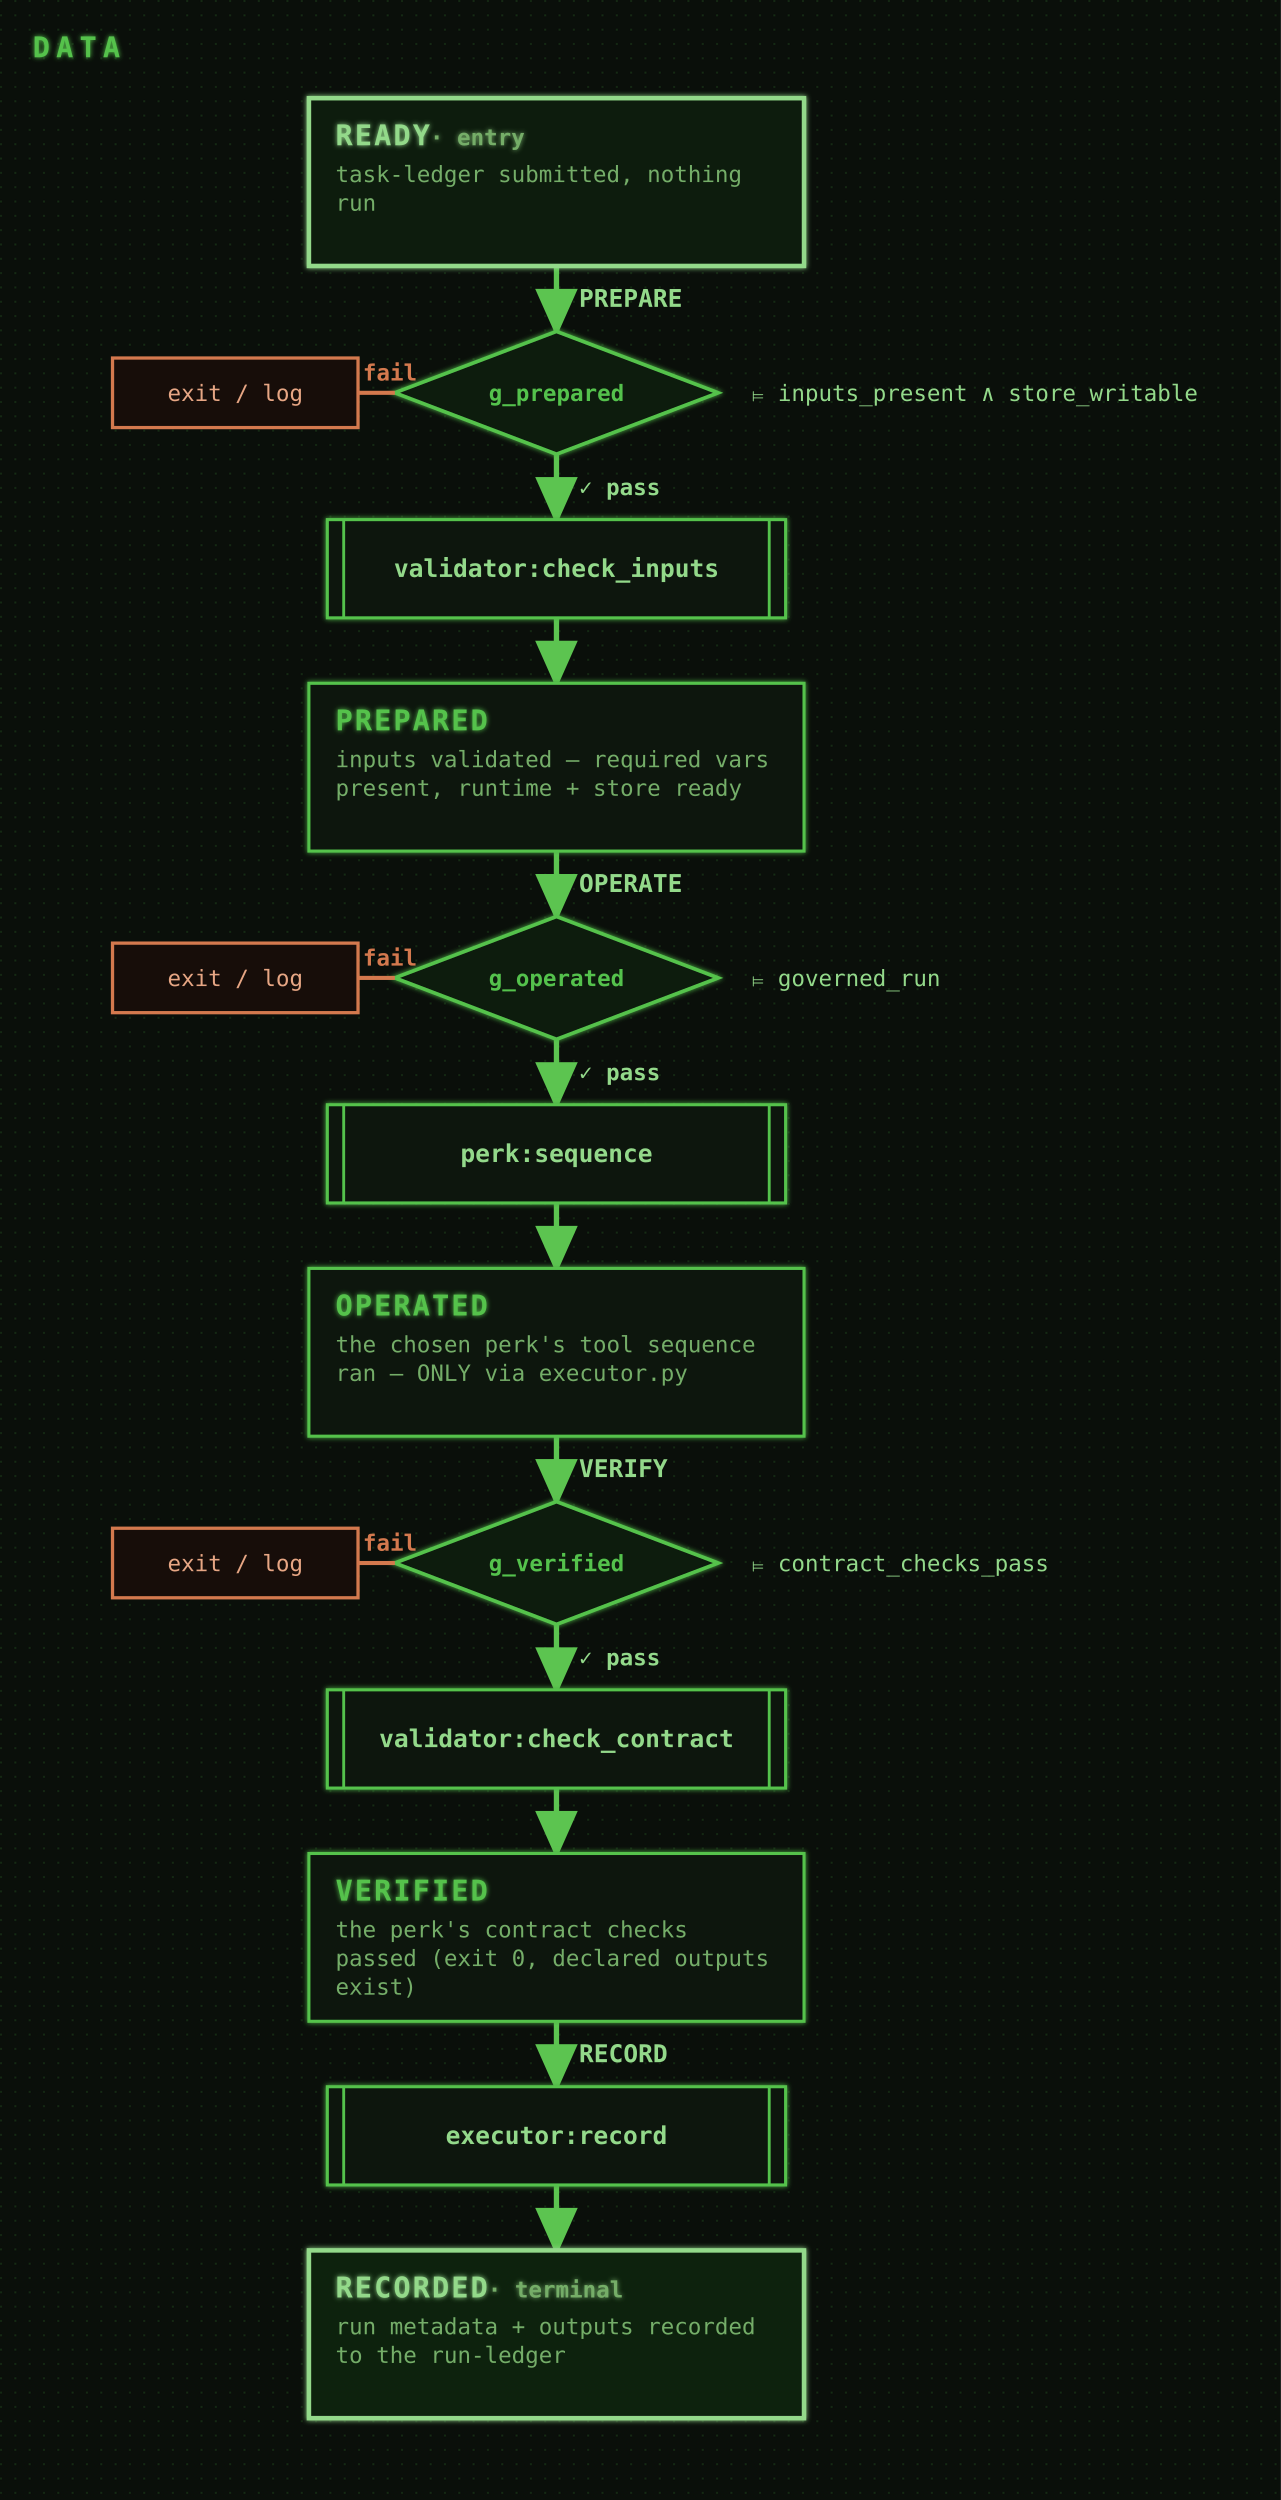
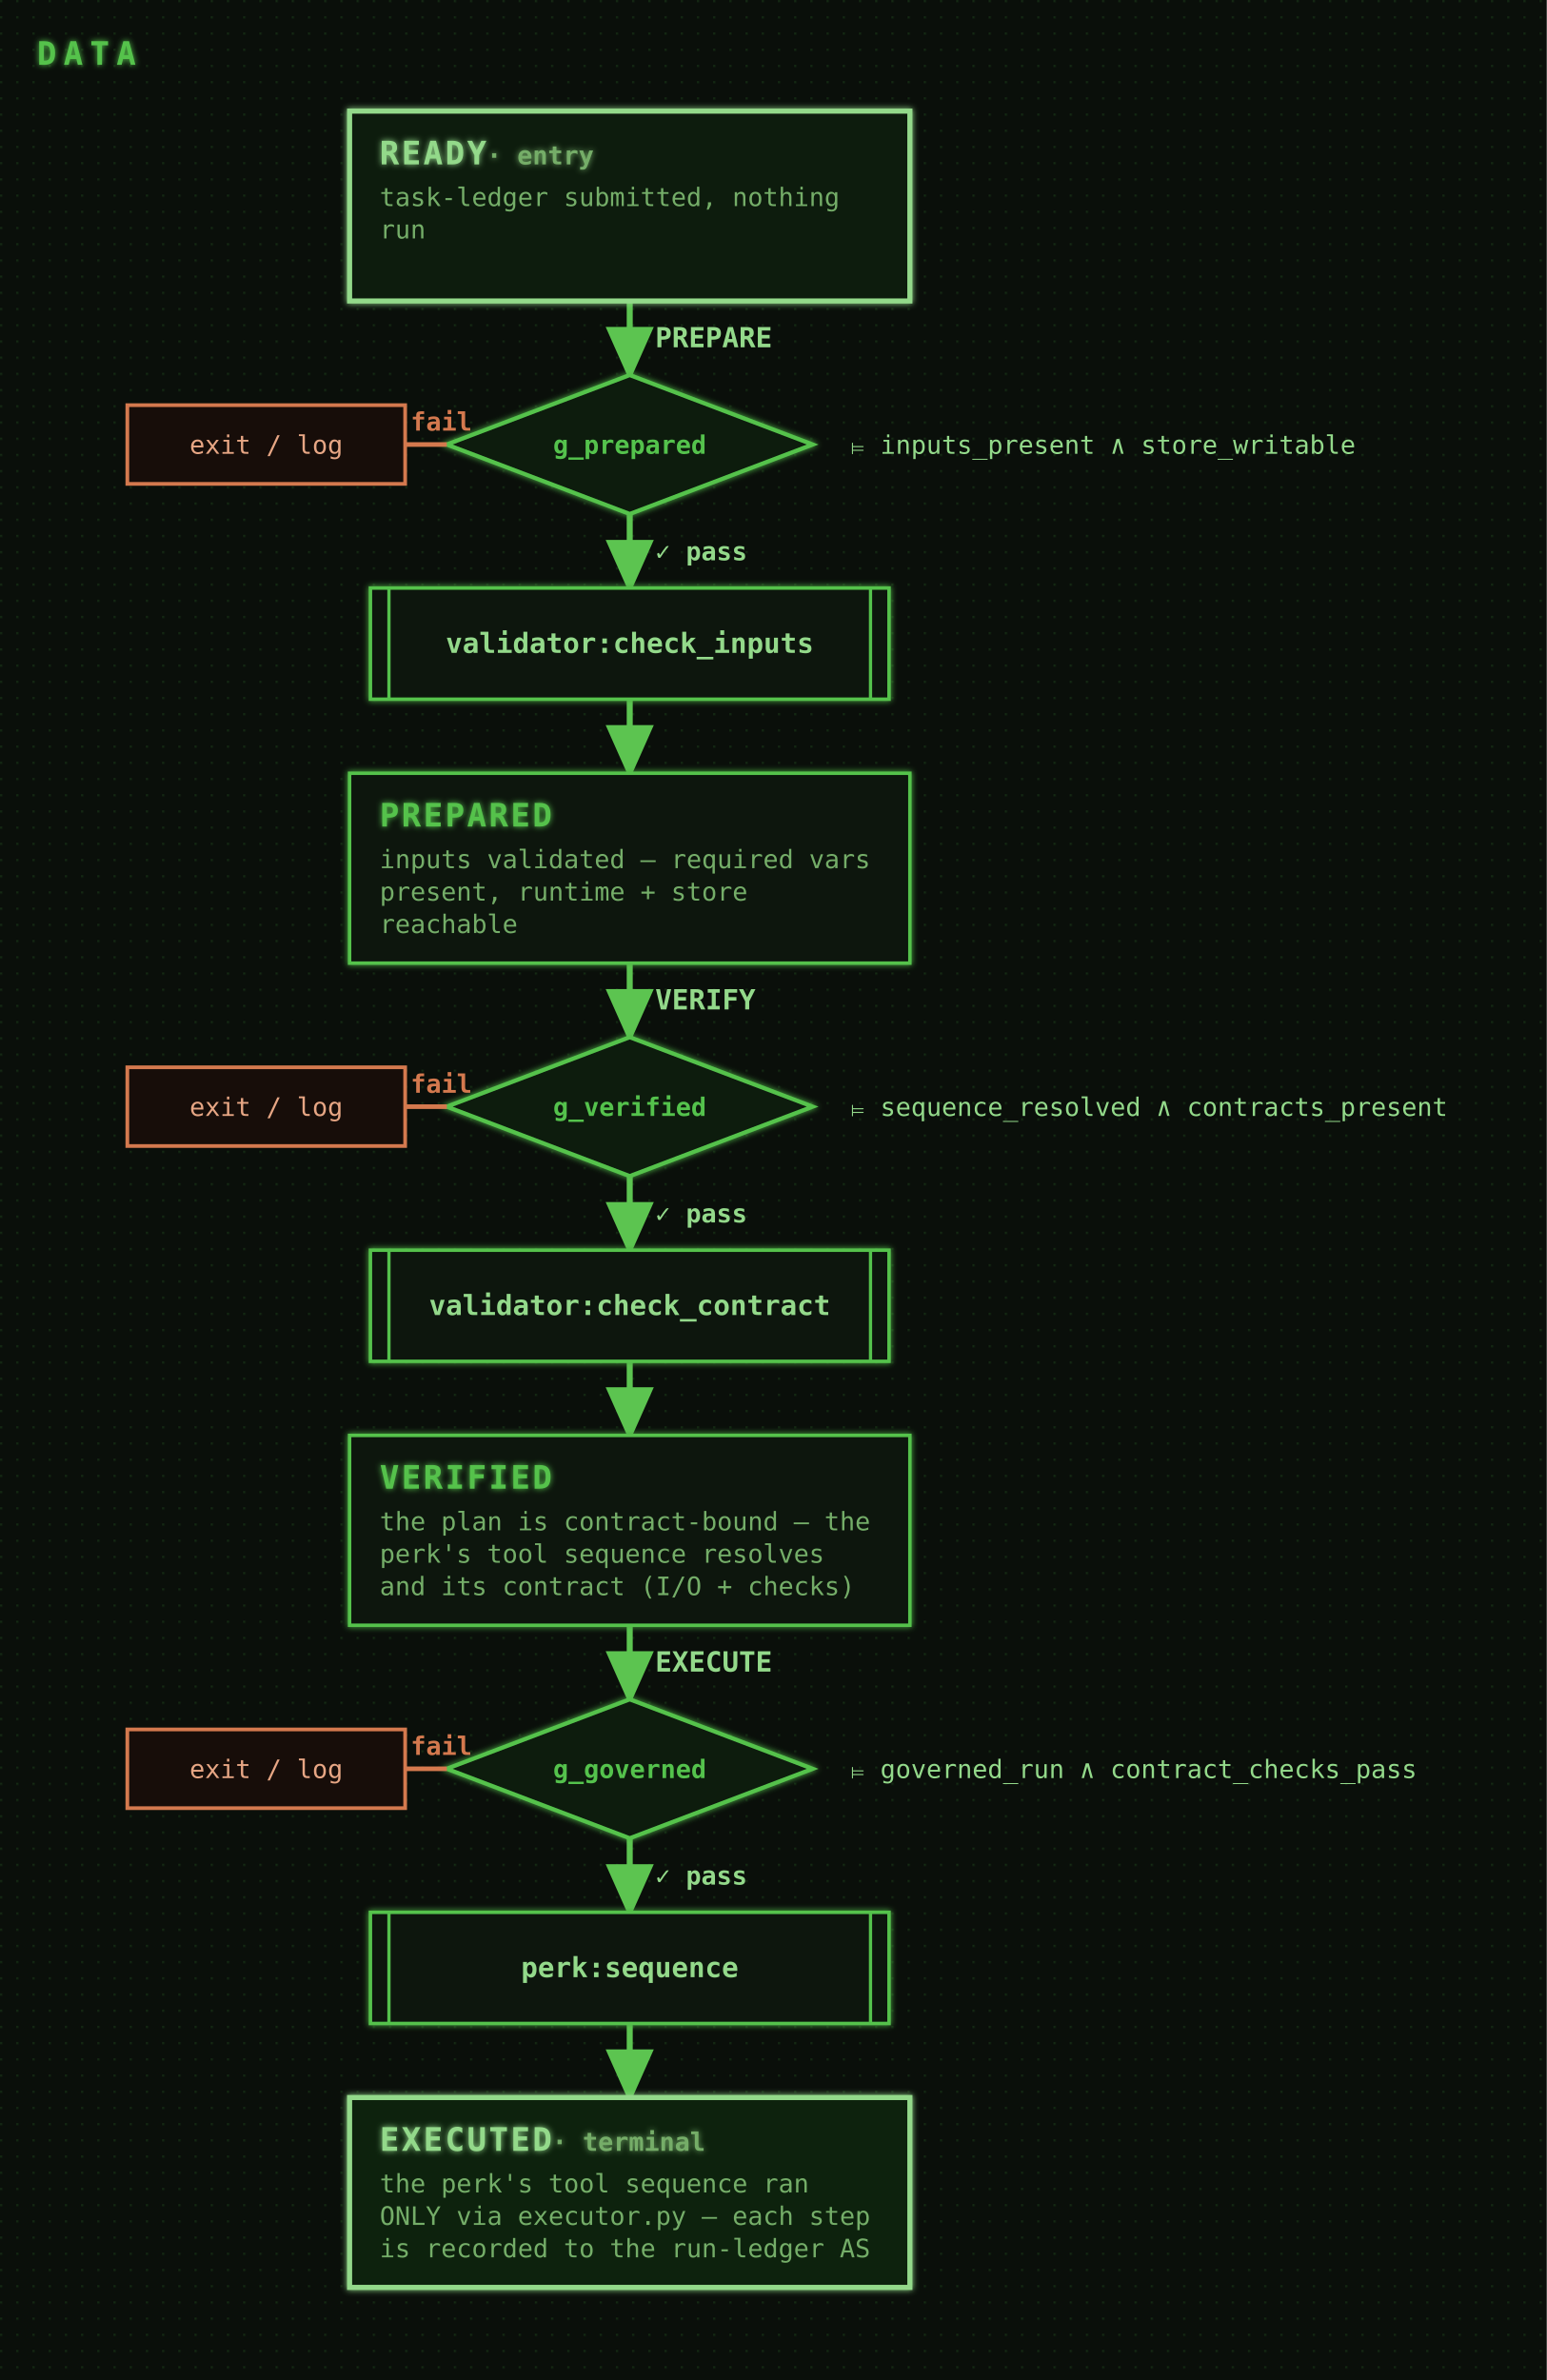
- <svg xmlns="http://www.w3.org/2000/svg" width="626" height="1222" viewBox="0 0 626 1222" font-family="ui-monospace,Menlo,Consolas,monospace">
+ <svg xmlns="http://www.w3.org/2000/svg" width="668" height="1028" viewBox="0 0 668 1028" font-family="ui-monospace,Menlo,Consolas,monospace">
  <defs>
    <filter id="glow" x="-60%" y="-60%" width="220%" height="220%">
      <feGaussianBlur stdDeviation="1.3" result="b" />
      <feMerge>
        <feMergeNode in="b" />
        <feMergeNode in="SourceGraphic" />
      </feMerge>
    </filter>
    <pattern id="px" width="7" height="7" patternUnits="userSpaceOnUse">
      <rect width="7" height="7" fill="#0a0f0a" />
      <rect width="1" height="1" fill="#54c24c" fill-opacity="0.13" />
    </pattern>
    <marker id="arr" markerWidth="10" markerHeight="10" refX="8" refY="4" orient="auto">
      <path d="M0,0 L9,4 L0,8 z" fill="#5cc450" />
    </marker>
  </defs>
-   <rect width="626" height="1222" fill="#0a0f0a" />
-   <rect width="626" height="1222" fill="url(#px)" />
+   <rect width="668" height="1028" fill="#0a0f0a" />
+   <rect width="668" height="1028" fill="url(#px)" />
  <text x="16" y="28" font-size="14" font-weight="700" letter-spacing="3" fill="#54c24c" filter="url(#glow)">DATA</text>
  <line x1="272.0" y1="130" x2="272.0" y2="162" stroke="#54c24c" stroke-width="7" opacity="0.16" filter="url(#glow)" />
  <line x1="272.0" y1="130" x2="272.0" y2="162" stroke="#5cc450" stroke-width="2.6" marker-end="url(#arr)" />
  <text x="283" y="150" font-size="12" font-weight="700" fill="#93d98a">PREPARE</text>
  <line x1="272.0" y1="222" x2="272.0" y2="254" stroke="#54c24c" stroke-width="7" opacity="0.16" filter="url(#glow)" />
  <line x1="272.0" y1="222" x2="272.0" y2="254" stroke="#5cc450" stroke-width="2.6" marker-end="url(#arr)" />
  <text x="283" y="242" font-size="11" font-weight="700" fill="#93d98a">✓ pass</text>
  <line x1="272.0" y1="302" x2="272.0" y2="334" stroke="#54c24c" stroke-width="7" opacity="0.16" filter="url(#glow)" />
  <line x1="272.0" y1="302" x2="272.0" y2="334" stroke="#5cc450" stroke-width="2.6" marker-end="url(#arr)" />
  <line x1="272.0" y1="416" x2="272.0" y2="448" stroke="#54c24c" stroke-width="7" opacity="0.16" filter="url(#glow)" />
  <line x1="272.0" y1="416" x2="272.0" y2="448" stroke="#5cc450" stroke-width="2.6" marker-end="url(#arr)" />
-   <text x="283" y="436" font-size="12" font-weight="700" fill="#93d98a">OPERATE</text>
+   <text x="283" y="436" font-size="12" font-weight="700" fill="#93d98a">VERIFY</text>
  <line x1="272.0" y1="508" x2="272.0" y2="540" stroke="#54c24c" stroke-width="7" opacity="0.16" filter="url(#glow)" />
  <line x1="272.0" y1="508" x2="272.0" y2="540" stroke="#5cc450" stroke-width="2.6" marker-end="url(#arr)" />
  <text x="283" y="528" font-size="11" font-weight="700" fill="#93d98a">✓ pass</text>
  <line x1="272.0" y1="588" x2="272.0" y2="620" stroke="#54c24c" stroke-width="7" opacity="0.16" filter="url(#glow)" />
  <line x1="272.0" y1="588" x2="272.0" y2="620" stroke="#5cc450" stroke-width="2.6" marker-end="url(#arr)" />
  <line x1="272.0" y1="702" x2="272.0" y2="734" stroke="#54c24c" stroke-width="7" opacity="0.16" filter="url(#glow)" />
  <line x1="272.0" y1="702" x2="272.0" y2="734" stroke="#5cc450" stroke-width="2.6" marker-end="url(#arr)" />
-   <text x="283" y="722" font-size="12" font-weight="700" fill="#93d98a">VERIFY</text>
+   <text x="283" y="722" font-size="12" font-weight="700" fill="#93d98a">EXECUTE</text>
  <line x1="272.0" y1="794" x2="272.0" y2="826" stroke="#54c24c" stroke-width="7" opacity="0.16" filter="url(#glow)" />
  <line x1="272.0" y1="794" x2="272.0" y2="826" stroke="#5cc450" stroke-width="2.6" marker-end="url(#arr)" />
  <text x="283" y="814" font-size="11" font-weight="700" fill="#93d98a">✓ pass</text>
  <line x1="272.0" y1="874" x2="272.0" y2="906" stroke="#54c24c" stroke-width="7" opacity="0.16" filter="url(#glow)" />
  <line x1="272.0" y1="874" x2="272.0" y2="906" stroke="#5cc450" stroke-width="2.6" marker-end="url(#arr)" />
-   <line x1="272.0" y1="988" x2="272.0" y2="1020" stroke="#54c24c" stroke-width="7" opacity="0.16" filter="url(#glow)" />
-   <line x1="272.0" y1="988" x2="272.0" y2="1020" stroke="#5cc450" stroke-width="2.6" marker-end="url(#arr)" />
-   <text x="283" y="1008" font-size="12" font-weight="700" fill="#93d98a">RECORD</text>
-   <line x1="272.0" y1="1068" x2="272.0" y2="1100" stroke="#54c24c" stroke-width="7" opacity="0.16" filter="url(#glow)" />
-   <line x1="272.0" y1="1068" x2="272.0" y2="1100" stroke="#5cc450" stroke-width="2.6" marker-end="url(#arr)" />
  <rect x="151.0" y="48" width="242" height="82" fill="#0e1d0d" stroke="#93d98a" stroke-width="2.2" filter="url(#glow)" />
  <text x="164.0" y="71" font-size="14" font-weight="700" letter-spacing="1" fill="#93d98a" filter="url(#glow)">READY<tspan font-size="11" letter-spacing="0" fill="#74ad68">  · entry</tspan>
  </text>
  <text x="164.0" y="89" font-size="11" fill="#74ad68">task-ledger submitted, nothing</text>
  <text x="164.0" y="103" font-size="11" fill="#74ad68">run</text>
  <polygon points="272.0,162 351.0,192.0 272.0,222 193.0,192.0" fill="#0c1a0c" stroke="#54c24c" stroke-width="1.8" filter="url(#glow)" />
  <text x="272" y="196" font-size="11" font-weight="600" text-anchor="middle" fill="#54c24c">g_prepared</text>
  <text x="367" y="196" font-size="11" fill="#93d98a">⊨ inputs_present ∧ store_writable</text>
  <line x1="193.0" y1="192.0" x2="175" y2="192.0" stroke="#d4794e" stroke-width="2" />
  <text x="184" y="186" font-size="11" font-weight="700" text-anchor="middle" fill="#d4794e">✗ fail</text>
  <rect x="55.0" y="175" width="120" height="34" fill="#170d09" stroke="#d4794e" stroke-width="1.6" />
  <text x="115.0" y="196" font-size="11" text-anchor="middle" fill="#e7a684">exit / log</text>
  <rect x="160.0" y="254" width="224" height="48" fill="#0a1609" stroke="#54c24c" stroke-width="1.5" filter="url(#glow)" />
  <line x1="168.0" y1="254" x2="168.0" y2="302" stroke="#54c24c" stroke-width="1.4" />
  <line x1="376.0" y1="254" x2="376.0" y2="302" stroke="#54c24c" stroke-width="1.4" />
  <text x="272" y="282" font-size="12" font-weight="600" text-anchor="middle" fill="#93d98a">validator:check_inputs</text>
  <rect x="151.0" y="334" width="242" height="82" fill="#0b140a" stroke="#54c24c" stroke-width="1.5" filter="url(#glow)" />
  <text x="164.0" y="357" font-size="14" font-weight="700" letter-spacing="1" fill="#54c24c" filter="url(#glow)">PREPARED<tspan font-size="11" letter-spacing="0" fill="#74ad68" />
  </text>
  <text x="164.0" y="375" font-size="11" fill="#74ad68">inputs validated — required vars</text>
-   <text x="164.0" y="389" font-size="11" fill="#74ad68">present, runtime + store ready</text>
+   <text x="164.0" y="389" font-size="11" fill="#74ad68">present, runtime + store</text>
+   <text x="164.0" y="403" font-size="11" fill="#74ad68">reachable</text>
  <polygon points="272.0,448 351.0,478.0 272.0,508 193.0,478.0" fill="#0c1a0c" stroke="#54c24c" stroke-width="1.8" filter="url(#glow)" />
-   <text x="272" y="482" font-size="11" font-weight="600" text-anchor="middle" fill="#54c24c">g_operated</text>
-   <text x="367" y="482" font-size="11" fill="#93d98a">⊨ governed_run</text>
+   <text x="272" y="482" font-size="11" font-weight="600" text-anchor="middle" fill="#54c24c">g_verified</text>
+   <text x="367" y="482" font-size="11" fill="#93d98a">⊨ sequence_resolved ∧ contracts_present</text>
  <line x1="193.0" y1="478.0" x2="175" y2="478.0" stroke="#d4794e" stroke-width="2" />
  <text x="184" y="472" font-size="11" font-weight="700" text-anchor="middle" fill="#d4794e">✗ fail</text>
  <rect x="55.0" y="461" width="120" height="34" fill="#170d09" stroke="#d4794e" stroke-width="1.6" />
  <text x="115.0" y="482" font-size="11" text-anchor="middle" fill="#e7a684">exit / log</text>
  <rect x="160.0" y="540" width="224" height="48" fill="#0a1609" stroke="#54c24c" stroke-width="1.5" filter="url(#glow)" />
  <line x1="168.0" y1="540" x2="168.0" y2="588" stroke="#54c24c" stroke-width="1.4" />
  <line x1="376.0" y1="540" x2="376.0" y2="588" stroke="#54c24c" stroke-width="1.4" />
-   <text x="272" y="568" font-size="12" font-weight="600" text-anchor="middle" fill="#93d98a">perk:sequence</text>
+   <text x="272" y="568" font-size="12" font-weight="600" text-anchor="middle" fill="#93d98a">validator:check_contract</text>
  <rect x="151.0" y="620" width="242" height="82" fill="#0b140a" stroke="#54c24c" stroke-width="1.5" filter="url(#glow)" />
-   <text x="164.0" y="643" font-size="14" font-weight="700" letter-spacing="1" fill="#54c24c" filter="url(#glow)">OPERATED<tspan font-size="11" letter-spacing="0" fill="#74ad68" />
+   <text x="164.0" y="643" font-size="14" font-weight="700" letter-spacing="1" fill="#54c24c" filter="url(#glow)">VERIFIED<tspan font-size="11" letter-spacing="0" fill="#74ad68" />
  </text>
-   <text x="164.0" y="661" font-size="11" fill="#74ad68">the chosen perk's tool sequence</text>
-   <text x="164.0" y="675" font-size="11" fill="#74ad68">ran — ONLY via executor.py</text>
+   <text x="164.0" y="661" font-size="11" fill="#74ad68">the plan is contract-bound — the</text>
+   <text x="164.0" y="675" font-size="11" fill="#74ad68">perk's tool sequence resolves</text>
+   <text x="164.0" y="689" font-size="11" fill="#74ad68">and its contract (I/O + checks)</text>
  <polygon points="272.0,734 351.0,764.0 272.0,794 193.0,764.0" fill="#0c1a0c" stroke="#54c24c" stroke-width="1.8" filter="url(#glow)" />
-   <text x="272" y="768" font-size="11" font-weight="600" text-anchor="middle" fill="#54c24c">g_verified</text>
-   <text x="367" y="768" font-size="11" fill="#93d98a">⊨ contract_checks_pass</text>
+   <text x="272" y="768" font-size="11" font-weight="600" text-anchor="middle" fill="#54c24c">g_governed</text>
+   <text x="367" y="768" font-size="11" fill="#93d98a">⊨ governed_run ∧ contract_checks_pass</text>
  <line x1="193.0" y1="764.0" x2="175" y2="764.0" stroke="#d4794e" stroke-width="2" />
  <text x="184" y="758" font-size="11" font-weight="700" text-anchor="middle" fill="#d4794e">✗ fail</text>
  <rect x="55.0" y="747" width="120" height="34" fill="#170d09" stroke="#d4794e" stroke-width="1.6" />
  <text x="115.0" y="768" font-size="11" text-anchor="middle" fill="#e7a684">exit / log</text>
  <rect x="160.0" y="826" width="224" height="48" fill="#0a1609" stroke="#54c24c" stroke-width="1.5" filter="url(#glow)" />
  <line x1="168.0" y1="826" x2="168.0" y2="874" stroke="#54c24c" stroke-width="1.4" />
  <line x1="376.0" y1="826" x2="376.0" y2="874" stroke="#54c24c" stroke-width="1.4" />
-   <text x="272" y="854" font-size="12" font-weight="600" text-anchor="middle" fill="#93d98a">validator:check_contract</text>
-   <rect x="151.0" y="906" width="242" height="82" fill="#0b140a" stroke="#54c24c" stroke-width="1.5" filter="url(#glow)" />
-   <text x="164.0" y="929" font-size="14" font-weight="700" letter-spacing="1" fill="#54c24c" filter="url(#glow)">VERIFIED<tspan font-size="11" letter-spacing="0" fill="#74ad68" />
+   <text x="272" y="854" font-size="12" font-weight="600" text-anchor="middle" fill="#93d98a">perk:sequence</text>
+   <rect x="151.0" y="906" width="242" height="82" fill="#0f2410" stroke="#93d98a" stroke-width="2.2" filter="url(#glow)" />
+   <text x="164.0" y="929" font-size="14" font-weight="700" letter-spacing="1" fill="#93d98a" filter="url(#glow)">EXECUTED<tspan font-size="11" letter-spacing="0" fill="#74ad68">  · terminal</tspan>
  </text>
-   <text x="164.0" y="947" font-size="11" fill="#74ad68">the perk's contract checks</text>
-   <text x="164.0" y="961" font-size="11" fill="#74ad68">passed (exit 0, declared outputs</text>
-   <text x="164.0" y="975" font-size="11" fill="#74ad68">exist)</text>
-   <rect x="160.0" y="1020" width="224" height="48" fill="#0a1609" stroke="#54c24c" stroke-width="1.5" filter="url(#glow)" />
-   <line x1="168.0" y1="1020" x2="168.0" y2="1068" stroke="#54c24c" stroke-width="1.4" />
-   <line x1="376.0" y1="1020" x2="376.0" y2="1068" stroke="#54c24c" stroke-width="1.4" />
-   <text x="272" y="1048" font-size="12" font-weight="600" text-anchor="middle" fill="#93d98a">executor:record</text>
-   <rect x="151.0" y="1100" width="242" height="82" fill="#0f2410" stroke="#93d98a" stroke-width="2.2" filter="url(#glow)" />
-   <text x="164.0" y="1123" font-size="14" font-weight="700" letter-spacing="1" fill="#93d98a" filter="url(#glow)">RECORDED<tspan font-size="11" letter-spacing="0" fill="#74ad68">  · terminal</tspan>
-   </text>
-   <text x="164.0" y="1141" font-size="11" fill="#74ad68">run metadata + outputs recorded</text>
-   <text x="164.0" y="1155" font-size="11" fill="#74ad68">to the run-ledger</text>
+   <text x="164.0" y="947" font-size="11" fill="#74ad68">the perk's tool sequence ran</text>
+   <text x="164.0" y="961" font-size="11" fill="#74ad68">ONLY via executor.py — each step</text>
+   <text x="164.0" y="975" font-size="11" fill="#74ad68">is recorded to the run-ledger AS</text>
</svg>
